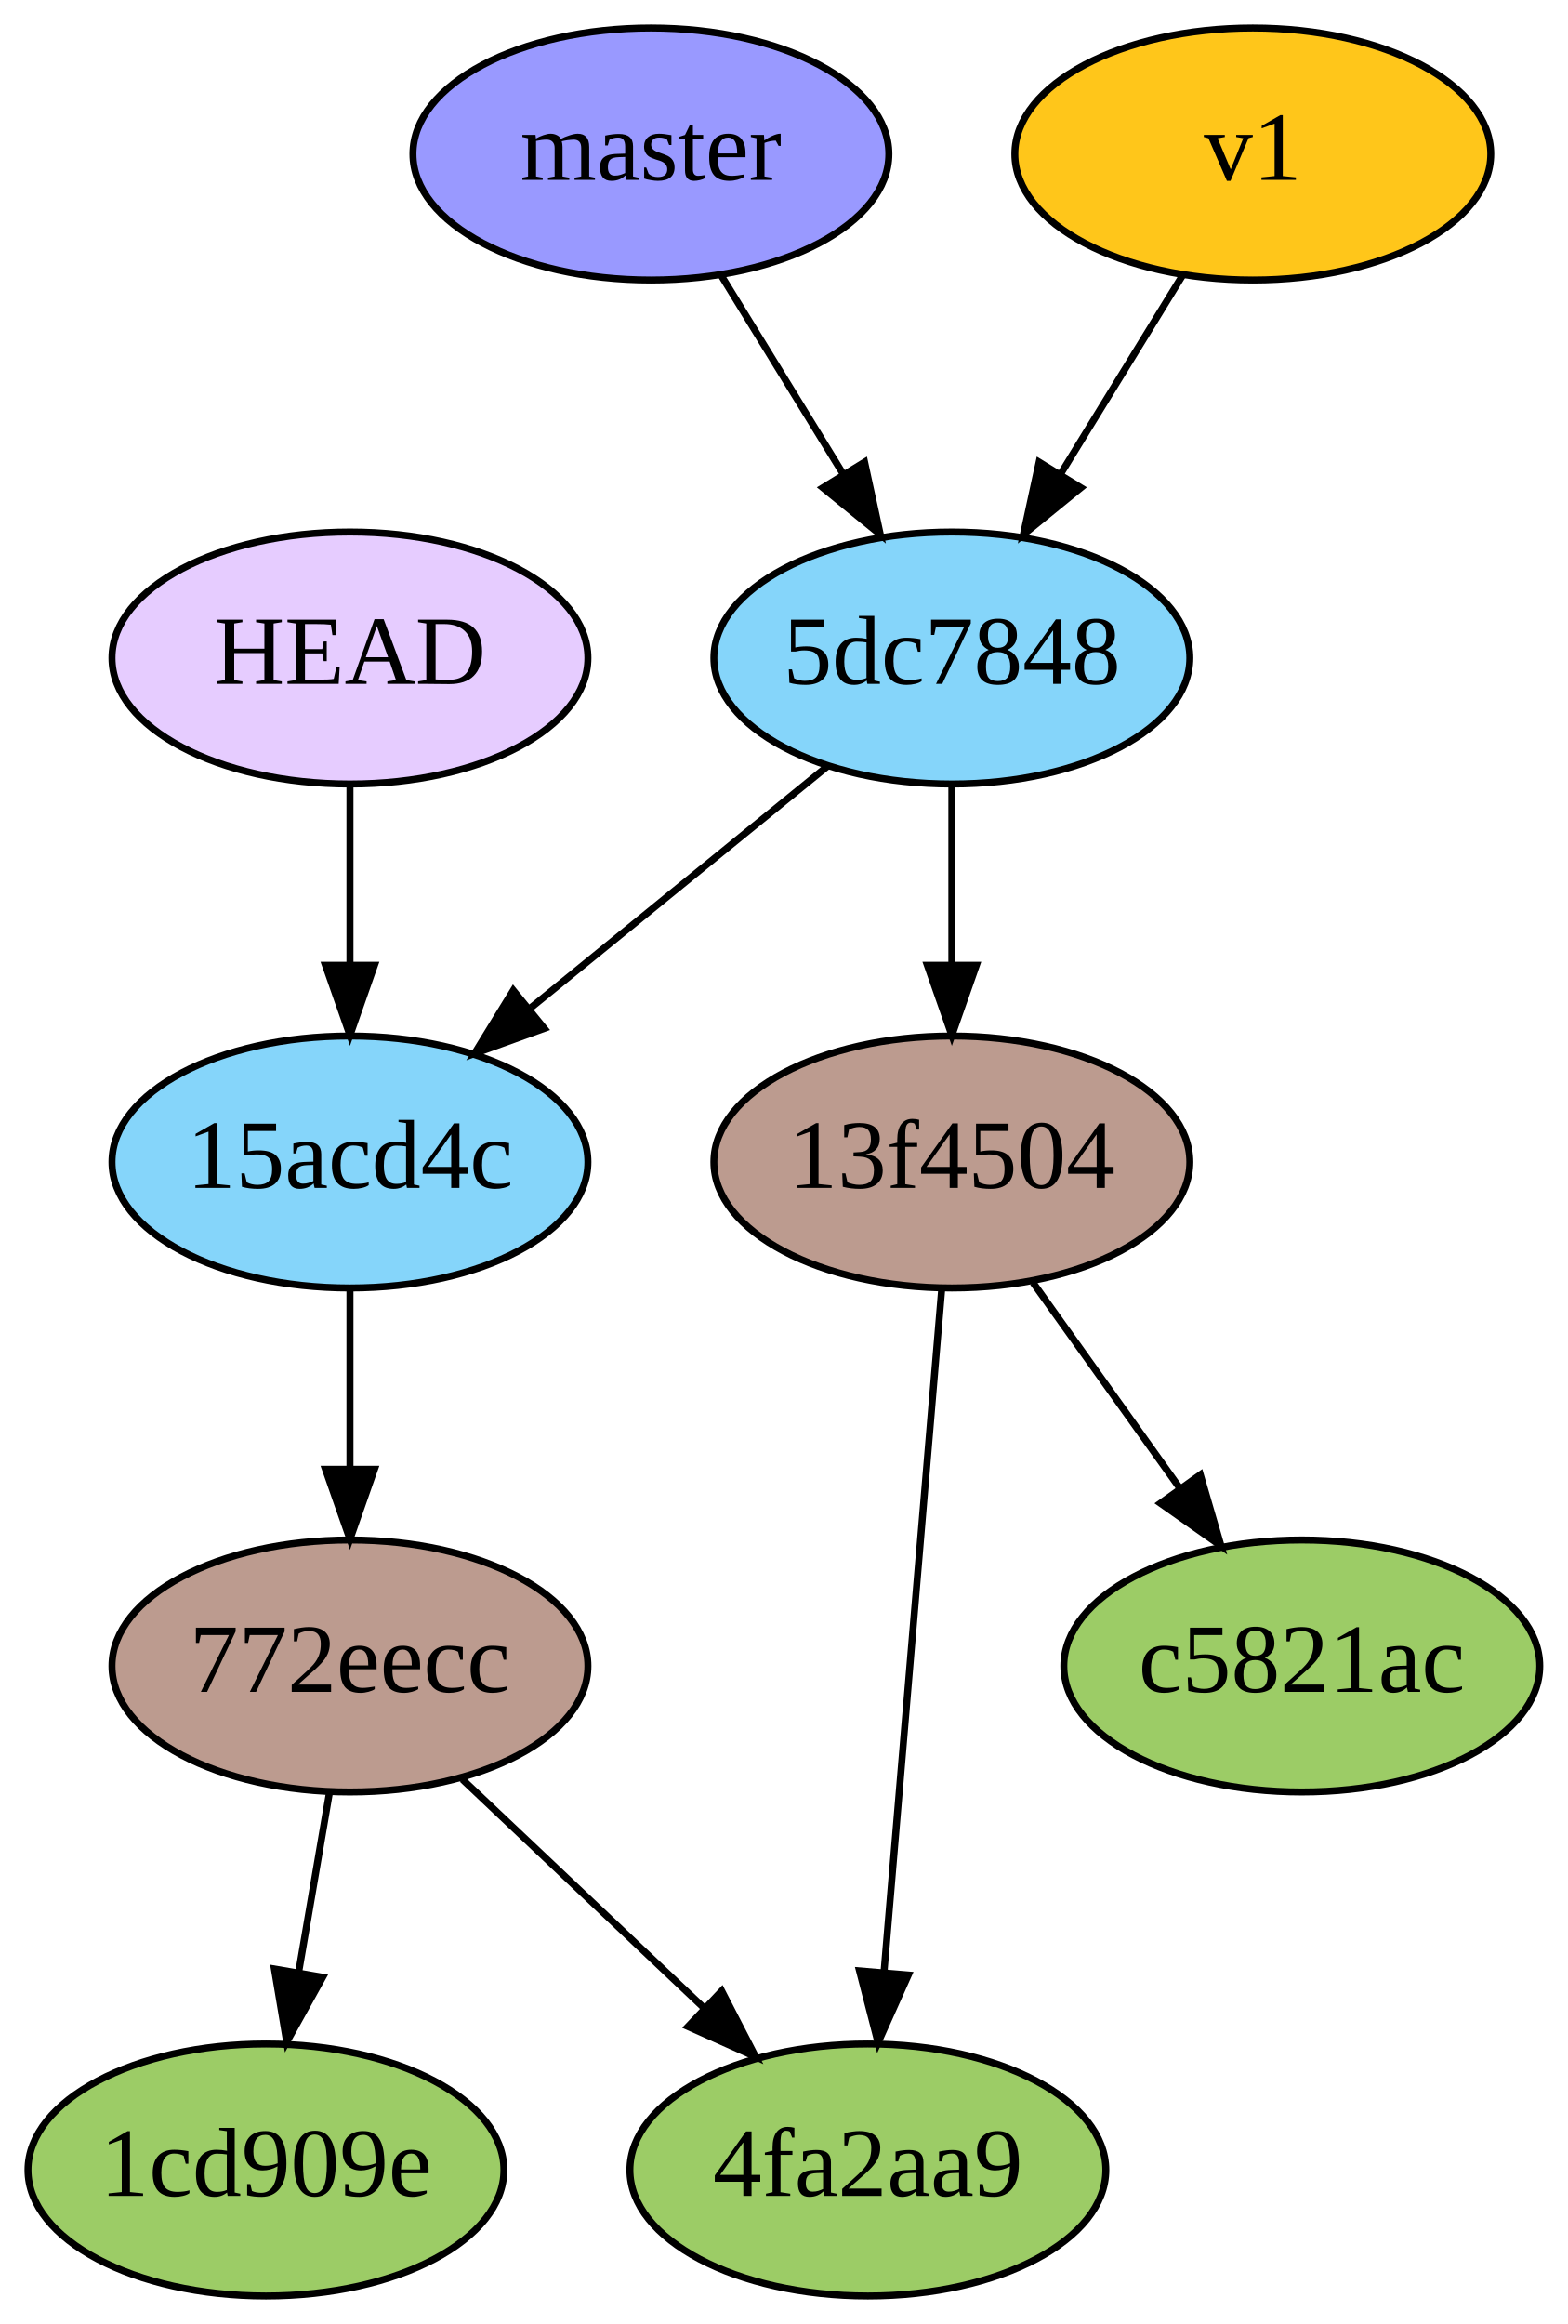
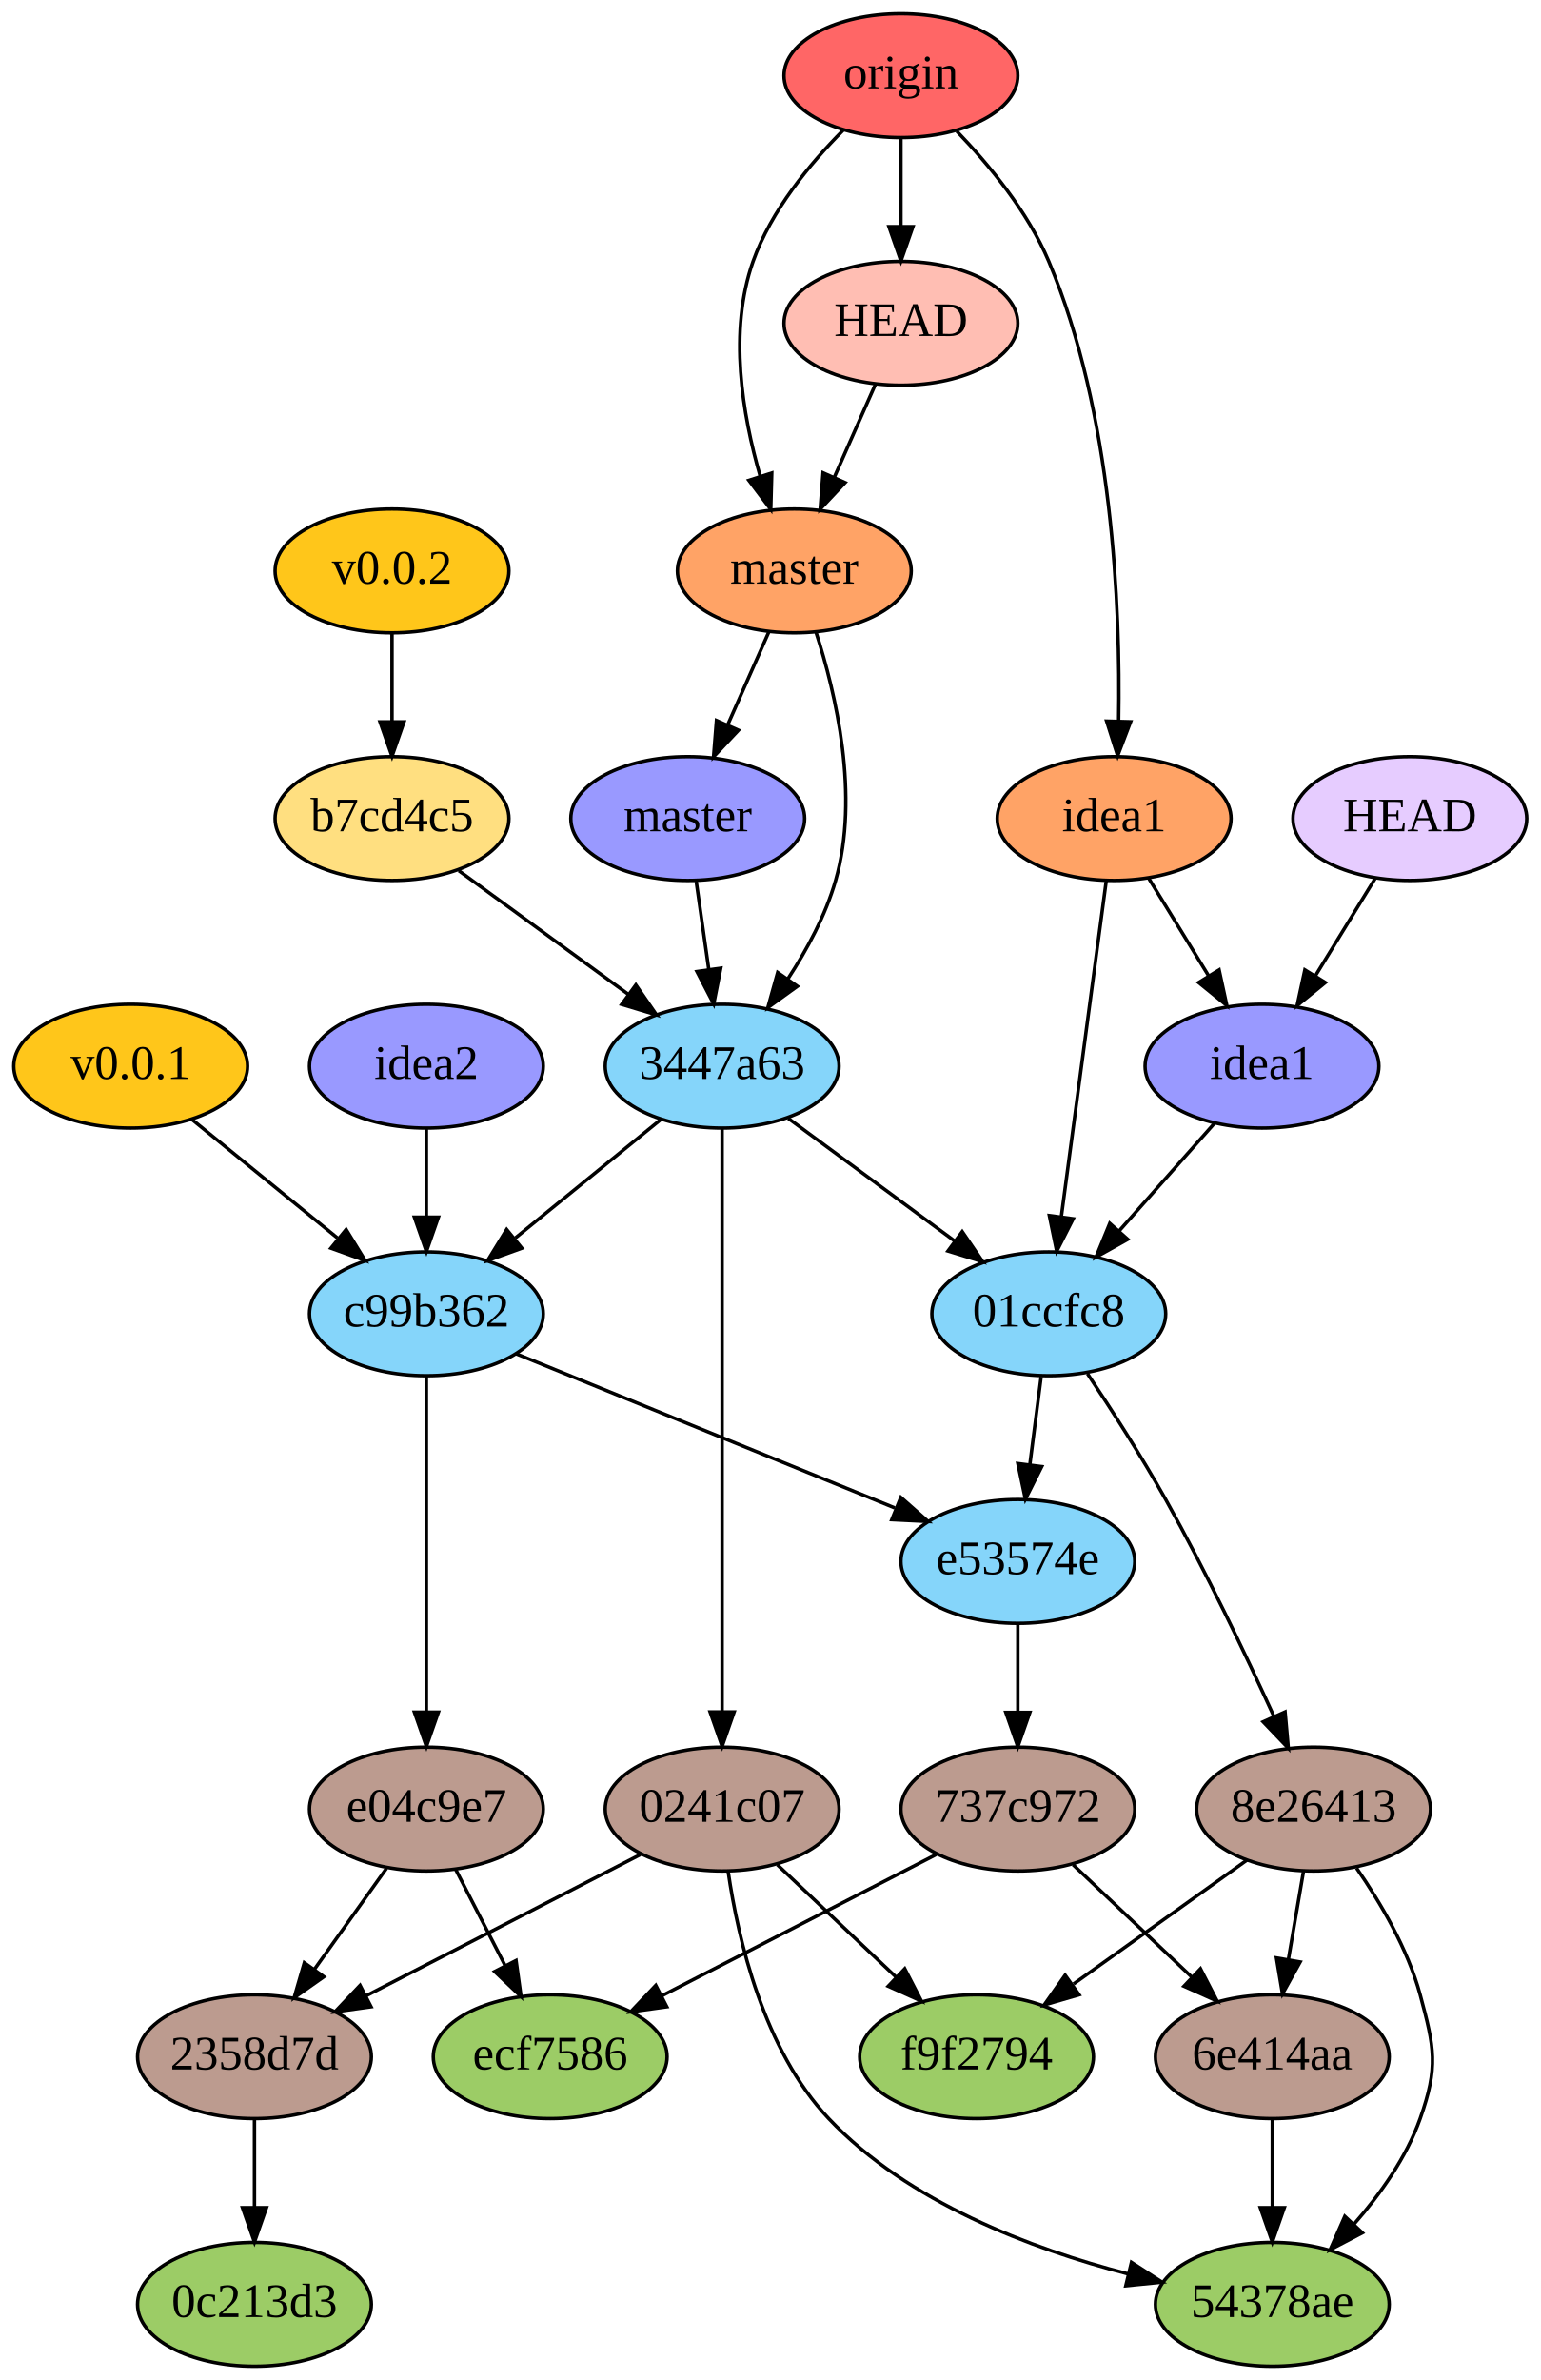
- <svg xmlns="http://www.w3.org/2000/svg" width="224pt" height="332pt" viewBox="0.00 0.00 224.00 332.00">
-   <g id="graph0" class="graph" transform="scale(1 1) rotate(0) translate(4 328)">
+ <svg xmlns="http://www.w3.org/2000/svg" width="448pt" height="692pt" viewBox="0.00 0.00 448.00 692.00">
+   <g id="graph0" class="graph" transform="scale(1 1) rotate(0) translate(4 688)">
    <g id="node1" class="node">
-       <ellipse fill="#9ccc66" stroke="black" cx="34" cy="-18" rx="34" ry="18" />
-       <text text-anchor="middle" x="34" y="-14.3" font-family="Times New Roman,serif" font-size="14.00">1cd909e</text>
+       <ellipse fill="#9ccc66" stroke="black" cx="70" cy="-18" rx="34" ry="18" />
+       <text text-anchor="middle" x="70" y="-14.3" font-family="Times New Roman,serif" font-size="14.00">0c213d3</text>
    </g>
    <g id="node2" class="node">
-       <ellipse fill="#9ccc66" stroke="black" cx="120" cy="-18" rx="34" ry="18" />
-       <text text-anchor="middle" x="120" y="-14.3" font-family="Times New Roman,serif" font-size="14.00">4fa2aa9</text>
+       <ellipse fill="#9ccc66" stroke="black" cx="366" cy="-18" rx="34" ry="18" />
+       <text text-anchor="middle" x="366" y="-14.3" font-family="Times New Roman,serif" font-size="14.00">54378ae</text>
    </g>
    <g id="node3" class="node">
-       <ellipse fill="#9ccc66" stroke="black" cx="182" cy="-90" rx="34" ry="18" />
-       <text text-anchor="middle" x="182" y="-86.3" font-family="Times New Roman,serif" font-size="14.00">c5821ac</text>
+       <ellipse fill="#9ccc66" stroke="black" cx="156" cy="-90" rx="34" ry="18" />
+       <text text-anchor="middle" x="156" y="-86.3" font-family="Times New Roman,serif" font-size="14.00">ecf7586</text>
    </g>
    <g id="node4" class="node">
-       <ellipse fill="#bc9b8f" stroke="black" cx="132" cy="-162" rx="34" ry="18" />
-       <text text-anchor="middle" x="132" y="-158.3" font-family="Times New Roman,serif" font-size="14.00">13f4504</text>
+       <ellipse fill="#9ccc66" stroke="black" cx="280" cy="-90" rx="34" ry="18" />
+       <text text-anchor="middle" x="280" y="-86.3" font-family="Times New Roman,serif" font-size="14.00">f9f2794</text>
+     </g>
+     <g id="node5" class="node">
+       <ellipse fill="#bc9b8f" stroke="black" cx="206" cy="-162" rx="34" ry="18" />
+       <text text-anchor="middle" x="206" y="-158.3" font-family="Times New Roman,serif" font-size="14.00">0241c07</text>
+     </g>
+     <g id="edge3" class="edge">
+       <path fill="none" stroke="black" d="M207.771,-143.756C210.657,-124.052 218.101,-91.961 237,-72 260.054,-47.65 295.918,-34.135 323.985,-26.858" />
+       <polygon fill="black" stroke="black" points="325.038,-30.204 333.934,-24.451 323.392,-23.4 325.038,-30.204" />
    </g>
    <g id="edge2" class="edge">
-       <path fill="none" stroke="black" d="M130.553,-143.871C128.507,-119.67 124.75,-75.211 122.315,-46.393" />
-       <polygon fill="black" stroke="black" points="125.782,-45.859 121.453,-36.189 118.807,-46.449 125.782,-45.859" />
+       <path fill="none" stroke="black" d="M222.057,-145.811C232.142,-136.271 245.322,-123.803 256.564,-113.17" />
+       <polygon fill="black" stroke="black" points="259.115,-115.574 263.974,-106.159 254.305,-110.489 259.115,-115.574" />
+     </g>
+     <g id="node6" class="node">
+       <ellipse fill="#bc9b8f" stroke="black" cx="70" cy="-90" rx="34" ry="18" />
+       <text text-anchor="middle" x="70" y="-86.3" font-family="Times New Roman,serif" font-size="14.00">2358d7d</text>
    </g>
    <g id="edge1" class="edge">
-       <path fill="none" stroke="black" d="M143.597,-144.765C149.844,-136.018 157.677,-125.052 164.637,-115.308" />
-       <polygon fill="black" stroke="black" points="167.502,-117.319 170.466,-107.147 161.806,-113.25 167.502,-117.319" />
-     </g>
-     <g id="node5" class="node">
-       <ellipse fill="#bc9b8f" stroke="black" cx="46" cy="-90" rx="34" ry="18" />
-       <text text-anchor="middle" x="46" y="-86.3" font-family="Times New Roman,serif" font-size="14.00">772eecc</text>
-     </g>
-     <g id="edge3" class="edge">
-       <path fill="none" stroke="black" d="M43.095,-72.055C41.773,-64.346 40.176,-55.027 38.691,-46.364" />
-       <polygon fill="black" stroke="black" points="42.101,-45.54 36.962,-36.275 35.202,-46.723 42.101,-45.54" />
+       <path fill="none" stroke="black" d="M182.311,-148.807C160.176,-137.414 126.948,-120.312 102.372,-107.662" />
+       <polygon fill="black" stroke="black" points="103.911,-104.518 93.418,-103.053 100.708,-110.742 103.911,-104.518" />
    </g>
    <g id="edge4" class="edge">
-       <path fill="none" stroke="black" d="M62.057,-73.811C72.142,-64.271 85.322,-51.803 96.564,-41.17" />
-       <polygon fill="black" stroke="black" points="99.115,-43.574 103.974,-34.159 94.305,-38.489 99.115,-43.574" />
-     </g>
-     <g id="node6" class="node">
-       <ellipse fill="#85d5fa" stroke="black" cx="46" cy="-162" rx="34" ry="18" />
-       <text text-anchor="middle" x="46" y="-158.3" font-family="Times New Roman,serif" font-size="14.00">15acd4c</text>
+       <path fill="none" stroke="black" d="M70,-71.697C70,-63.983 70,-54.712 70,-46.112" />
+       <polygon fill="black" stroke="black" points="73.5,-46.104 70,-36.104 66.5,-46.104 73.5,-46.104" />
+     </g>
+     <g id="node7" class="node">
+       <ellipse fill="#bc9b8f" stroke="black" cx="366" cy="-90" rx="34" ry="18" />
+       <text text-anchor="middle" x="366" y="-86.3" font-family="Times New Roman,serif" font-size="14.00">6e414aa</text>
    </g>
    <g id="edge5" class="edge">
-       <path fill="none" stroke="black" d="M46,-143.697C46,-135.983 46,-126.712 46,-118.112" />
-       <polygon fill="black" stroke="black" points="49.5,-118.104 46,-108.104 42.5,-118.104 49.5,-118.104" />
-     </g>
-     <g id="node7" class="node">
-       <ellipse fill="#85d5fa" stroke="black" cx="132" cy="-234" rx="34" ry="18" />
-       <text text-anchor="middle" x="132" y="-230.3" font-family="Times New Roman,serif" font-size="14.00">5dc7848</text>
+       <path fill="none" stroke="black" d="M366,-71.697C366,-63.983 366,-54.712 366,-46.112" />
+       <polygon fill="black" stroke="black" points="369.5,-46.104 366,-36.104 362.5,-46.104 369.5,-46.104" />
+     </g>
+     <g id="node8" class="node">
+       <ellipse fill="#bc9b8f" stroke="black" cx="292" cy="-162" rx="34" ry="18" />
+       <text text-anchor="middle" x="292" y="-158.3" font-family="Times New Roman,serif" font-size="14.00">737c972</text>
+     </g>
+     <g id="edge7" class="edge">
+       <path fill="none" stroke="black" d="M268.311,-148.807C246.176,-137.414 212.948,-120.312 188.372,-107.662" />
+       <polygon fill="black" stroke="black" points="189.911,-104.518 179.418,-103.053 186.708,-110.742 189.911,-104.518" />
    </g>
    <g id="edge6" class="edge">
-       <path fill="none" stroke="black" d="M132,-215.697C132,-207.983 132,-198.712 132,-190.112" />
-       <polygon fill="black" stroke="black" points="135.5,-190.104 132,-180.104 128.5,-190.104 135.5,-190.104" />
-     </g>
-     <g id="edge7" class="edge">
-       <path fill="none" stroke="black" d="M114.181,-218.496C101.958,-208.547 85.544,-195.187 71.884,-184.068" />
-       <polygon fill="black" stroke="black" points="73.761,-181.084 63.796,-177.485 69.343,-186.513 73.761,-181.084" />
-     </g>
-     <g id="node8" class="node">
-       <ellipse fill="#9999ff" stroke="black" cx="89" cy="-306" rx="34" ry="18" />
-       <text text-anchor="middle" x="89" y="-302.3" font-family="Times New Roman,serif" font-size="14.00">master</text>
+       <path fill="none" stroke="black" d="M308.057,-145.811C318.142,-136.271 331.322,-123.803 342.564,-113.17" />
+       <polygon fill="black" stroke="black" points="345.115,-115.574 349.974,-106.159 340.305,-110.489 345.115,-115.574" />
+     </g>
+     <g id="node9" class="node">
+       <ellipse fill="#bc9b8f" stroke="black" cx="378" cy="-162" rx="34" ry="18" />
+       <text text-anchor="middle" x="378" y="-158.3" font-family="Times New Roman,serif" font-size="14.00">8e26413</text>
+     </g>
+     <g id="edge10" class="edge">
+       <path fill="none" stroke="black" d="M390.503,-144.842C397.438,-134.834 405.376,-121.375 409,-108 413.185,-92.557 414.348,-87.08 409,-72 404.998,-60.714 397.454,-50.079 389.788,-41.34" />
+       <polygon fill="black" stroke="black" points="392.2,-38.795 382.813,-33.883 387.088,-43.577 392.2,-38.795" />
+     </g>
+     <g id="edge9" class="edge">
+       <path fill="none" stroke="black" d="M358.638,-147.17C344.236,-136.883 324.362,-122.687 308.197,-111.141" />
+       <polygon fill="black" stroke="black" points="309.829,-108.005 299.657,-105.041 305.76,-113.701 309.829,-108.005" />
    </g>
    <g id="edge8" class="edge">
-       <path fill="none" stroke="black" d="M98.973,-288.765C104.162,-280.317 110.623,-269.799 116.451,-260.312" />
-       <polygon fill="black" stroke="black" points="119.53,-261.986 121.782,-251.633 113.566,-258.322 119.53,-261.986" />
-     </g>
-     <g id="node9" class="node">
-       <ellipse fill="#e6ccff" stroke="black" cx="46" cy="-234" rx="34" ry="18" />
-       <text text-anchor="middle" x="46" y="-230.3" font-family="Times New Roman,serif" font-size="14.00">HEAD</text>
-     </g>
-     <g id="edge9" class="edge">
-       <path fill="none" stroke="black" d="M46,-215.697C46,-207.983 46,-198.712 46,-190.112" />
-       <polygon fill="black" stroke="black" points="49.5,-190.104 46,-180.104 42.5,-190.104 49.5,-190.104" />
+       <path fill="none" stroke="black" d="M375.095,-144.055C373.774,-136.346 372.176,-127.027 370.691,-118.364" />
+       <polygon fill="black" stroke="black" points="374.101,-117.54 368.961,-108.275 367.202,-118.723 374.101,-117.54" />
    </g>
    <g id="node10" class="node">
-       <ellipse fill="#ffc61a" stroke="black" cx="175" cy="-306" rx="34" ry="18" />
-       <text text-anchor="middle" x="175" y="-302.3" font-family="Times New Roman,serif" font-size="14.00">v1</text>
-     </g>
-     <g id="edge10" class="edge">
-       <path fill="none" stroke="black" d="M165.027,-288.765C159.838,-280.317 153.377,-269.799 147.549,-260.312" />
-       <polygon fill="black" stroke="black" points="150.434,-258.322 142.218,-251.633 144.47,-261.986 150.434,-258.322" />
+       <ellipse fill="#bc9b8f" stroke="black" cx="120" cy="-162" rx="34" ry="18" />
+       <text text-anchor="middle" x="120" y="-158.3" font-family="Times New Roman,serif" font-size="14.00">e04c9e7</text>
+     </g>
+     <g id="edge12" class="edge">
+       <path fill="none" stroke="black" d="M128.531,-144.411C132.836,-136.042 138.149,-125.71 142.953,-116.37" />
+       <polygon fill="black" stroke="black" points="146.069,-117.964 147.53,-107.47 139.844,-114.762 146.069,-117.964" />
+     </g>
+     <g id="edge11" class="edge">
+       <path fill="none" stroke="black" d="M108.403,-144.765C102.156,-136.018 94.323,-125.052 87.363,-115.308" />
+       <polygon fill="black" stroke="black" points="90.194,-113.25 81.534,-107.147 84.498,-117.319 90.194,-113.25" />
+     </g>
+     <g id="node11" class="node">
+       <ellipse fill="#85d5fa" stroke="black" cx="301" cy="-306" rx="34" ry="18" />
+       <text text-anchor="middle" x="301" y="-302.3" font-family="Times New Roman,serif" font-size="14.00">01ccfc8</text>
+     </g>
+     <g id="edge13" class="edge">
+       <path fill="none" stroke="black" d="M312.243,-288.605C319.133,-278.29 327.953,-264.592 335,-252 346.597,-231.279 358.22,-206.955 366.453,-188.978" />
+       <polygon fill="black" stroke="black" points="369.715,-190.259 370.656,-179.706 363.34,-187.369 369.715,-190.259" />
+     </g>
+     <g id="node12" class="node">
+       <ellipse fill="#85d5fa" stroke="black" cx="292" cy="-234" rx="34" ry="18" />
+       <text text-anchor="middle" x="292" y="-230.3" font-family="Times New Roman,serif" font-size="14.00">e53574e</text>
+     </g>
+     <g id="edge14" class="edge">
+       <path fill="none" stroke="black" d="M298.775,-287.697C297.783,-279.983 296.592,-270.712 295.486,-262.112" />
+       <polygon fill="black" stroke="black" points="298.946,-261.576 294.199,-252.104 292.003,-262.469 298.946,-261.576" />
+     </g>
+     <g id="edge20" class="edge">
+       <path fill="none" stroke="black" d="M292,-215.697C292,-207.983 292,-198.712 292,-190.112" />
+       <polygon fill="black" stroke="black" points="295.5,-190.104 292,-180.104 288.5,-190.104 295.5,-190.104" />
+     </g>
+     <g id="node13" class="node">
+       <ellipse fill="#85d5fa" stroke="black" cx="206" cy="-378" rx="34" ry="18" />
+       <text text-anchor="middle" x="206" y="-374.3" font-family="Times New Roman,serif" font-size="14.00">3447a63</text>
+     </g>
+     <g id="edge15" class="edge">
+       <path fill="none" stroke="black" d="M206,-359.849C206,-322.832 206,-235.181 206,-190.386" />
+       <polygon fill="black" stroke="black" points="209.5,-190.232 206,-180.232 202.5,-190.232 209.5,-190.232" />
+     </g>
+     <g id="edge17" class="edge">
+       <path fill="none" stroke="black" d="M225.225,-362.834C239.131,-352.587 258.122,-338.594 273.613,-327.18" />
+       <polygon fill="black" stroke="black" points="275.83,-329.894 281.804,-321.144 271.677,-324.259 275.83,-329.894" />
+     </g>
+     <g id="node14" class="node">
+       <ellipse fill="#85d5fa" stroke="black" cx="120" cy="-306" rx="34" ry="18" />
+       <text text-anchor="middle" x="120" y="-302.3" font-family="Times New Roman,serif" font-size="14.00">c99b362</text>
+     </g>
+     <g id="edge16" class="edge">
+       <path fill="none" stroke="black" d="M188.181,-362.496C175.958,-352.547 159.544,-339.187 145.884,-328.068" />
+       <polygon fill="black" stroke="black" points="147.762,-325.084 137.796,-321.485 143.343,-330.513 147.762,-325.084" />
+     </g>
+     <g id="edge18" class="edge">
+       <path fill="none" stroke="black" d="M120,-287.871C120,-263.67 120,-219.211 120,-190.393" />
+       <polygon fill="black" stroke="black" points="123.5,-190.189 120,-180.189 116.5,-190.189 123.5,-190.189" />
+     </g>
+     <g id="edge19" class="edge">
+       <path fill="none" stroke="black" d="M146.123,-294.369C175.506,-282.41 223.401,-262.918 256.242,-249.553" />
+       <polygon fill="black" stroke="black" points="257.97,-252.628 265.913,-245.617 255.332,-246.144 257.97,-252.628" />
+     </g>
+     <g id="node15" class="node">
+       <ellipse fill="#9999ff" stroke="black" cx="363" cy="-378" rx="34" ry="18" />
+       <text text-anchor="middle" x="363" y="-374.3" font-family="Times New Roman,serif" font-size="14.00">idea1</text>
+     </g>
+     <g id="edge21" class="edge">
+       <path fill="none" stroke="black" d="M349.24,-361.465C341.053,-352.221 330.513,-340.321 321.374,-330.003" />
+       <polygon fill="black" stroke="black" points="323.972,-327.657 314.721,-322.492 318.732,-332.298 323.972,-327.657" />
+     </g>
+     <g id="node16" class="node">
+       <ellipse fill="#9999ff" stroke="black" cx="120" cy="-378" rx="34" ry="18" />
+       <text text-anchor="middle" x="120" y="-374.3" font-family="Times New Roman,serif" font-size="14.00">idea2</text>
+     </g>
+     <g id="edge22" class="edge">
+       <path fill="none" stroke="black" d="M120,-359.697C120,-351.983 120,-342.712 120,-334.112" />
+       <polygon fill="black" stroke="black" points="123.5,-334.104 120,-324.104 116.5,-334.104 123.5,-334.104" />
+     </g>
+     <g id="node17" class="node">
+       <ellipse fill="#9999ff" stroke="black" cx="196" cy="-450" rx="34" ry="18" />
+       <text text-anchor="middle" x="196" y="-446.3" font-family="Times New Roman,serif" font-size="14.00">master</text>
+     </g>
+     <g id="edge23" class="edge">
+       <path fill="none" stroke="black" d="M198.472,-431.697C199.574,-423.983 200.898,-414.712 202.127,-406.112" />
+       <polygon fill="black" stroke="black" points="205.607,-406.499 203.557,-396.104 198.677,-405.509 205.607,-406.499" />
+     </g>
+     <g id="node18" class="node">
+       <ellipse fill="#e6ccff" stroke="black" cx="406" cy="-450" rx="34" ry="18" />
+       <text text-anchor="middle" x="406" y="-446.3" font-family="Times New Roman,serif" font-size="14.00">HEAD</text>
+     </g>
+     <g id="edge24" class="edge">
+       <path fill="none" stroke="black" d="M396.027,-432.765C390.838,-424.317 384.377,-413.799 378.549,-404.312" />
+       <polygon fill="black" stroke="black" points="381.434,-402.322 373.218,-395.633 375.47,-405.986 381.434,-402.322" />
+     </g>
+     <g id="node19" class="node">
+       <ellipse fill="#ffa366" stroke="black" cx="320" cy="-450" rx="34" ry="18" />
+       <text text-anchor="middle" x="320" y="-446.3" font-family="Times New Roman,serif" font-size="14.00">idea1</text>
+     </g>
+     <g id="edge25" class="edge">
+       <path fill="none" stroke="black" d="M317.708,-431.871C314.47,-407.67 308.521,-363.211 304.665,-334.393" />
+       <polygon fill="black" stroke="black" points="308.095,-333.637 303.3,-324.189 301.157,-334.565 308.095,-333.637" />
+     </g>
+     <g id="edge34" class="edge">
+       <path fill="none" stroke="black" d="M329.973,-432.765C335.162,-424.317 341.623,-413.799 347.451,-404.312" />
+       <polygon fill="black" stroke="black" points="350.53,-405.986 352.782,-395.633 344.566,-402.322 350.53,-405.986" />
+     </g>
+     <g id="node20" class="node">
+       <ellipse fill="#ffa366" stroke="black" cx="227" cy="-522" rx="34" ry="18" />
+       <text text-anchor="middle" x="227" y="-518.3" font-family="Times New Roman,serif" font-size="14.00">master</text>
+     </g>
+     <g id="edge26" class="edge">
+       <path fill="none" stroke="black" d="M233.259,-504.304C239.127,-486.196 246.028,-456.585 239,-432 236.125,-421.945 230.73,-411.94 225.122,-403.377" />
+       <polygon fill="black" stroke="black" points="227.892,-401.23 219.299,-395.033 222.152,-405.236 227.892,-401.23" />
+     </g>
+     <g id="edge35" class="edge">
+       <path fill="none" stroke="black" d="M219.653,-504.411C216.077,-496.335 211.691,-486.431 207.671,-477.355" />
+       <polygon fill="black" stroke="black" points="210.759,-475.682 203.509,-467.956 204.358,-478.517 210.759,-475.682" />
+     </g>
+     <g id="node21" class="node">
+       <ellipse fill="#ffbeb3" stroke="black" cx="258" cy="-594" rx="34" ry="18" />
+       <text text-anchor="middle" x="258" y="-590.3" font-family="Times New Roman,serif" font-size="14.00">HEAD</text>
+     </g>
+     <g id="edge27" class="edge">
+       <path fill="none" stroke="black" d="M250.653,-576.411C247.077,-568.335 242.691,-558.431 238.671,-549.355" />
+       <polygon fill="black" stroke="black" points="241.759,-547.682 234.509,-539.956 235.358,-550.517 241.759,-547.682" />
+     </g>
+     <g id="node22" class="node">
+       <ellipse fill="#ff6666" stroke="black" cx="258" cy="-666" rx="34" ry="18" />
+       <text text-anchor="middle" x="258" y="-662.3" font-family="Times New Roman,serif" font-size="14.00">origin</text>
+     </g>
+     <g id="edge28" class="edge">
+       <path fill="none" stroke="black" d="M274.21,-649.883C283.674,-640.049 294.916,-626.409 301,-612 319.591,-567.972 321.878,-511.517 321.311,-478.491" />
+       <polygon fill="black" stroke="black" points="324.803,-478.141 321.029,-468.241 317.806,-478.334 324.803,-478.141" />
+     </g>
+     <g id="edge29" class="edge">
+       <path fill="none" stroke="black" d="M241.187,-650.117C231.497,-640.371 220.228,-626.741 215,-612 207.822,-591.761 211.842,-567.537 217.088,-549.475" />
+       <polygon fill="black" stroke="black" points="220.442,-550.475 220.153,-539.884 213.775,-548.344 220.442,-550.475" />
+     </g>
+     <g id="edge30" class="edge">
+       <path fill="none" stroke="black" d="M258,-647.697C258,-639.983 258,-630.712 258,-622.112" />
+       <polygon fill="black" stroke="black" points="261.5,-622.104 258,-612.104 254.5,-622.104 261.5,-622.104" />
+     </g>
+     <g id="node23" class="node">
+       <ellipse fill="#ffdf80" stroke="black" cx="110" cy="-450" rx="34" ry="18" />
+       <text text-anchor="middle" x="110" y="-446.3" font-family="Times New Roman,serif" font-size="14.00">b7cd4c5</text>
+     </g>
+     <g id="edge31" class="edge">
+       <path fill="none" stroke="black" d="M129.427,-434.834C143.573,-424.52 162.924,-410.41 178.633,-398.955" />
+       <polygon fill="black" stroke="black" points="180.912,-401.625 186.929,-392.906 176.787,-395.969 180.912,-401.625" />
+     </g>
+     <g id="node24" class="node">
+       <ellipse fill="#ffc61a" stroke="black" cx="34" cy="-378" rx="34" ry="18" />
+       <text text-anchor="middle" x="34" y="-374.3" font-family="Times New Roman,serif" font-size="14.00">v0.0.1</text>
+     </g>
+     <g id="edge32" class="edge">
+       <path fill="none" stroke="black" d="M51.819,-362.496C64.042,-352.547 80.456,-339.187 94.116,-328.068" />
+       <polygon fill="black" stroke="black" points="96.657,-330.513 102.204,-321.485 92.239,-325.084 96.657,-330.513" />
+     </g>
+     <g id="node25" class="node">
+       <ellipse fill="#ffc61a" stroke="black" cx="110" cy="-522" rx="34" ry="18" />
+       <text text-anchor="middle" x="110" y="-518.3" font-family="Times New Roman,serif" font-size="14.00">v0.0.2</text>
+     </g>
+     <g id="edge33" class="edge">
+       <path fill="none" stroke="black" d="M110,-503.697C110,-495.983 110,-486.712 110,-478.112" />
+       <polygon fill="black" stroke="black" points="113.5,-478.104 110,-468.104 106.5,-478.104 113.5,-478.104" />
    </g>
  </g>
</svg>
